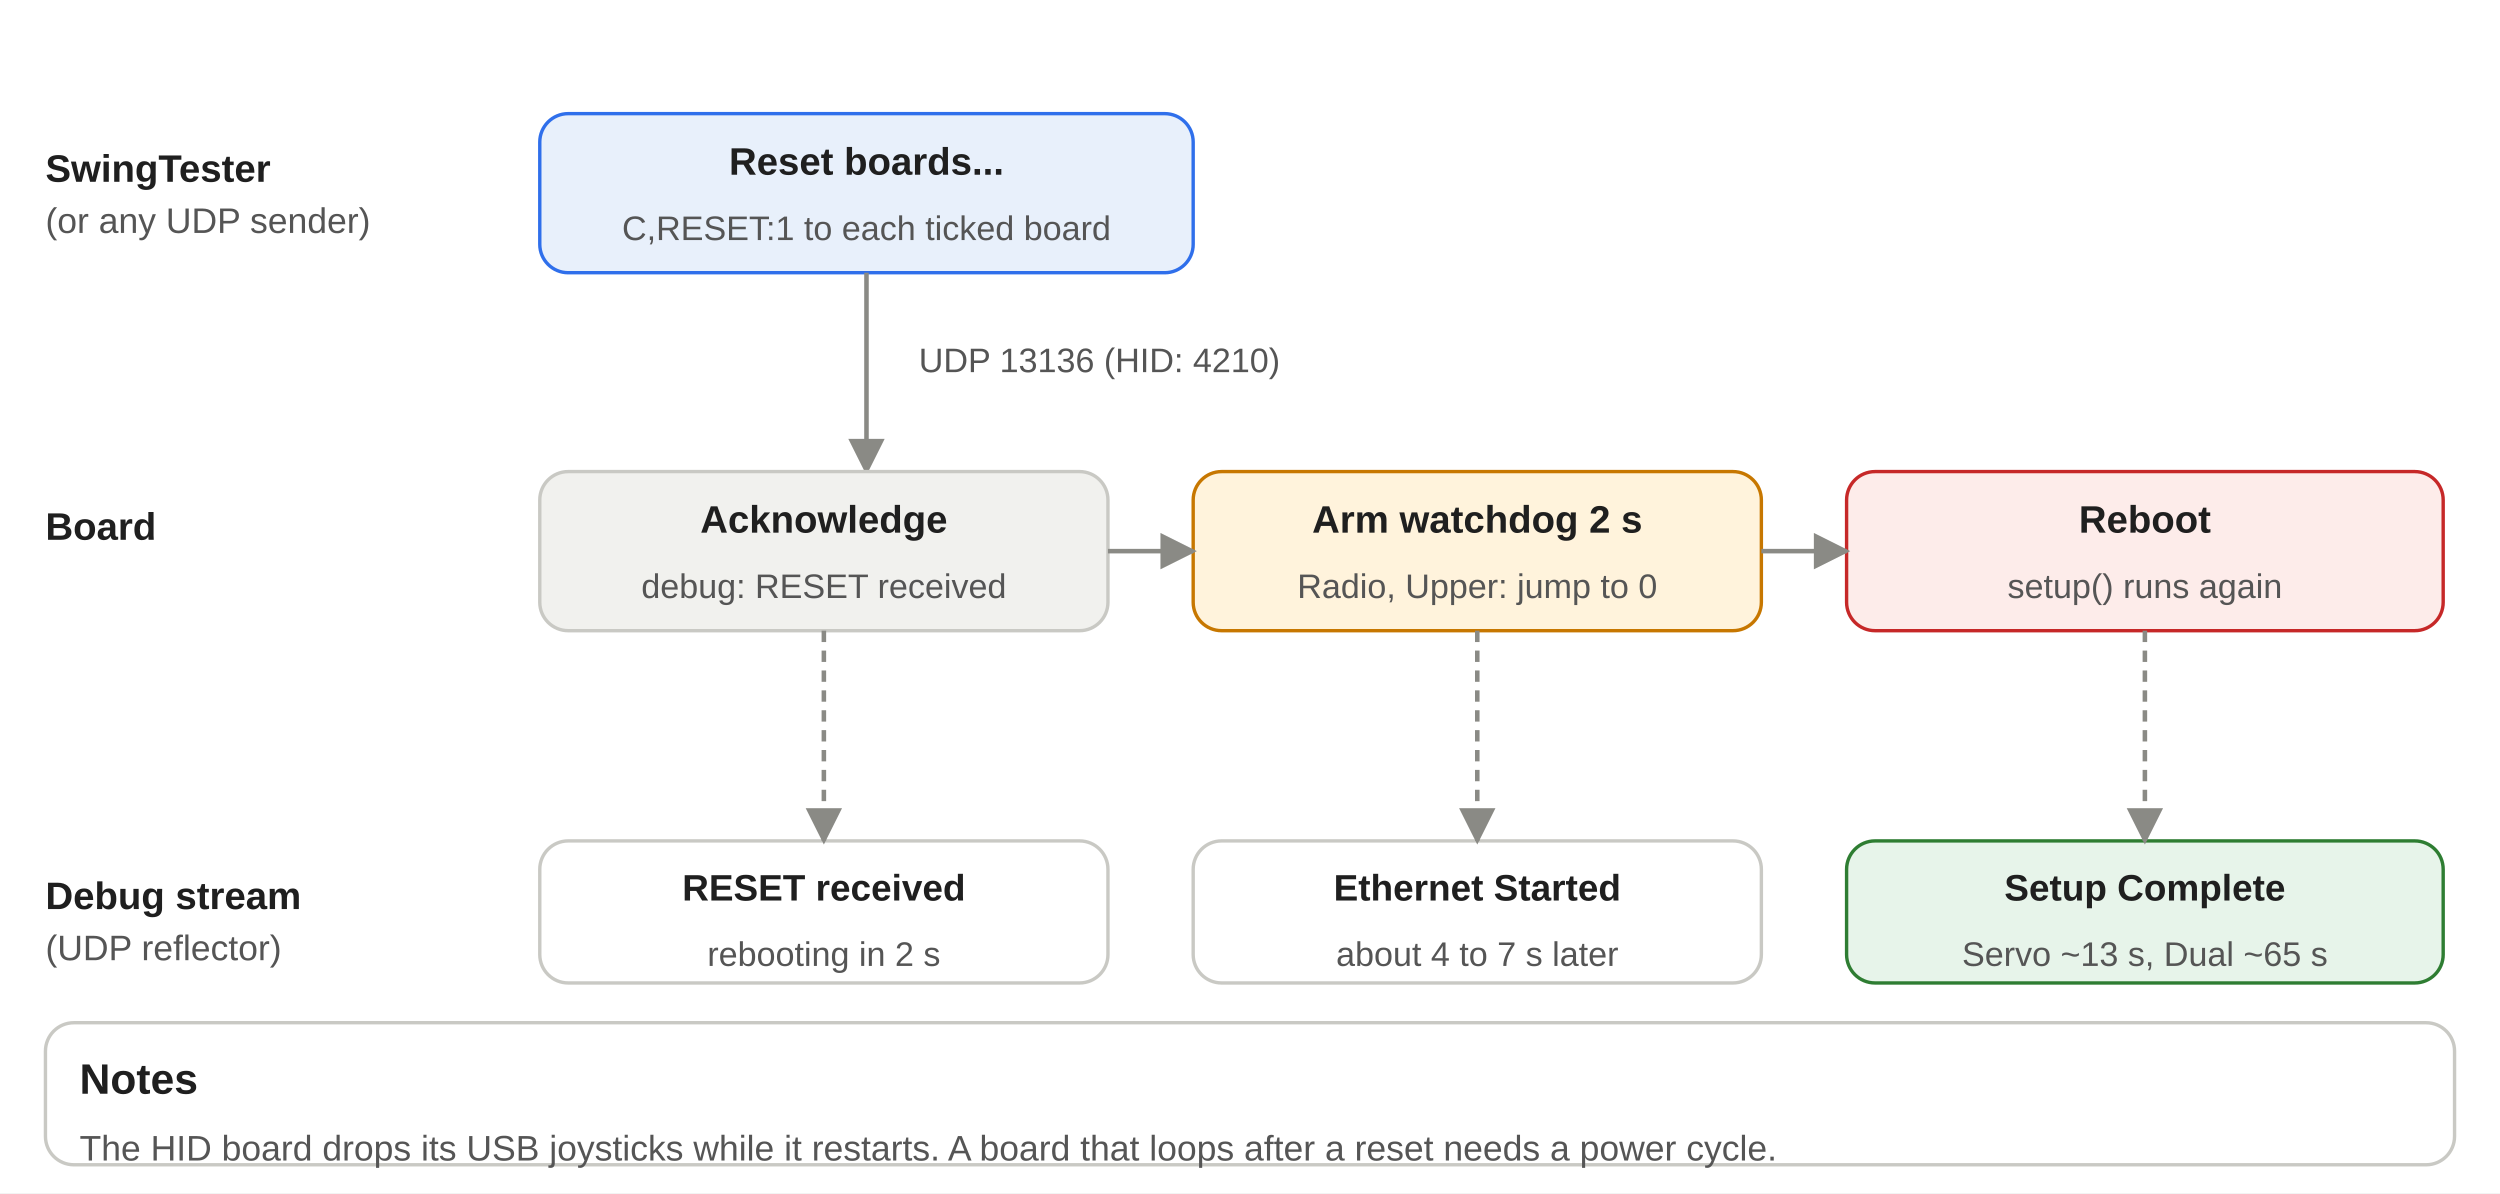
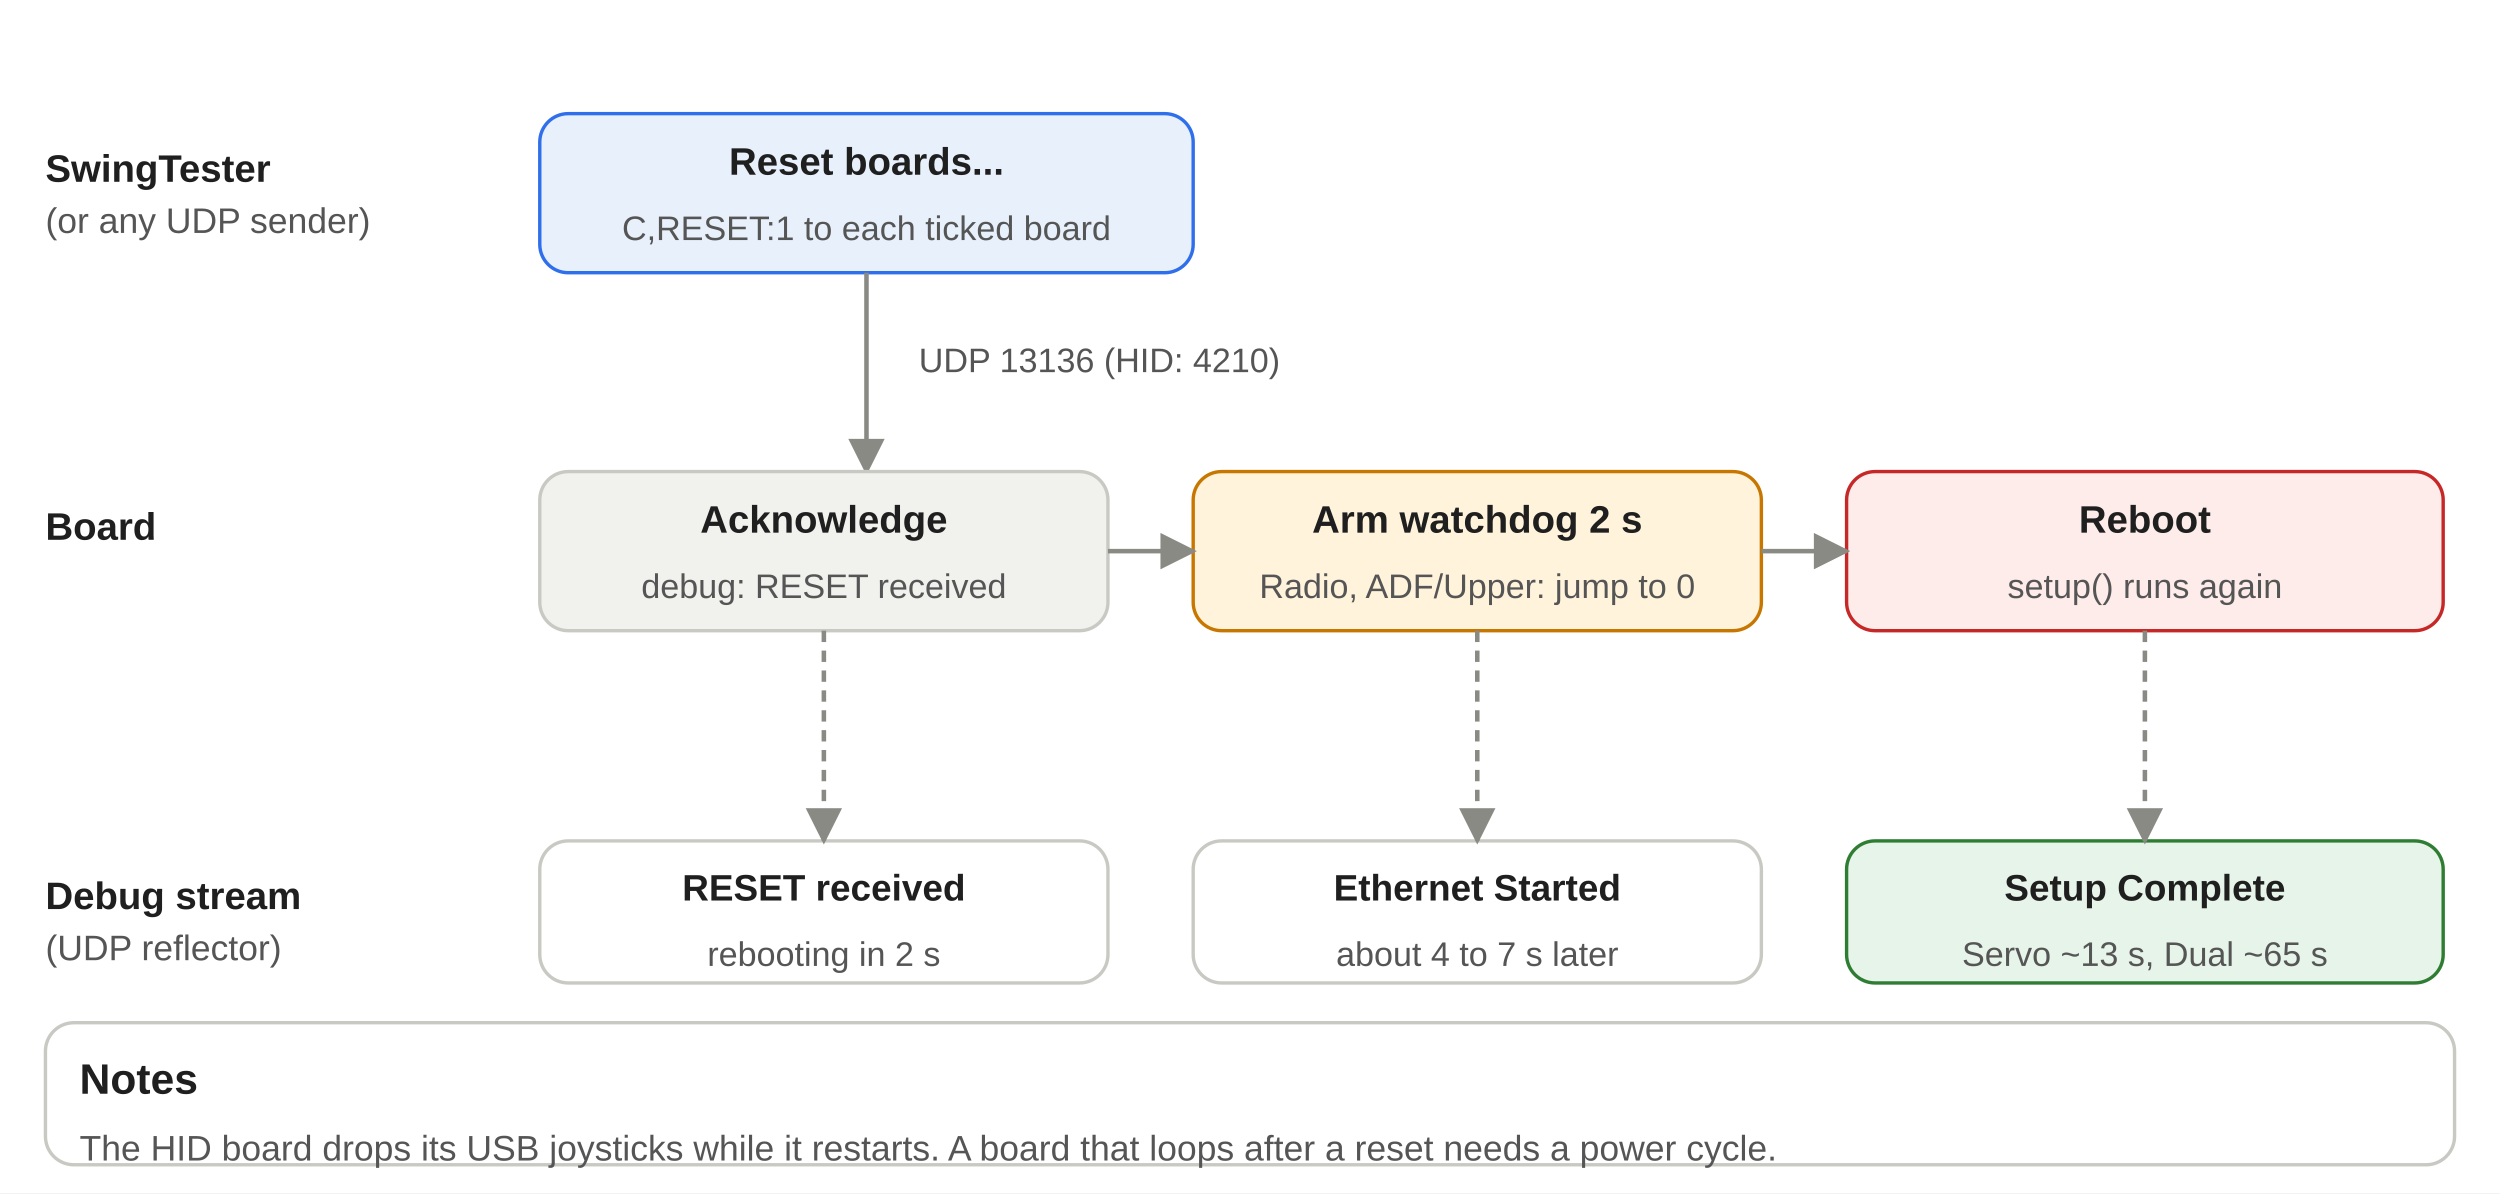
<svg xmlns="http://www.w3.org/2000/svg" width="880" height="420" viewBox="0 0 880 420">
  <rect width="880" height="420" fill="#FFFFFF" />
  <defs>
    <marker id="ah8A8A85" viewBox="0 0 10 10" refX="9" refY="5" markerWidth="8" markerHeight="8" orient="auto">
      <path d="M 0 0 L 10 5 L 0 10 z" fill="#8A8A85" />
    </marker>
    <marker id="ahs8A8A85" viewBox="0 0 10 10" refX="1" refY="5" markerWidth="8" markerHeight="8" orient="auto-start-reverse">
      <path d="M 0 0 L 10 5 L 0 10 z" fill="#8A8A85" />
    </marker>
  </defs>
  <text x="16.0" y="64.0" font-family="Liberation Sans, Arial, Helvetica, sans-serif" font-size="13.5" font-weight="700" fill="#1F1F1F" text-anchor="start">SwingTester</text>
  <text x="16.0" y="82.0" font-family="Liberation Sans, Arial, Helvetica, sans-serif" font-size="12.5" font-weight="400" fill="#555555" text-anchor="start">(or any UDP sender)</text>
  <text x="16.0" y="190.0" font-family="Liberation Sans, Arial, Helvetica, sans-serif" font-size="13.5" font-weight="700" fill="#1F1F1F" text-anchor="start">Board</text>
  <text x="16.0" y="320.0" font-family="Liberation Sans, Arial, Helvetica, sans-serif" font-size="13.5" font-weight="700" fill="#1F1F1F" text-anchor="start">Debug stream</text>
  <text x="16.0" y="338.0" font-family="Liberation Sans, Arial, Helvetica, sans-serif" font-size="12.5" font-weight="400" fill="#555555" text-anchor="start">(UDP reflector)</text>
  <rect x="190.0" y="40.0" width="230.0" height="56.0" rx="10" ry="10" fill="#E8F0FB" stroke="#2F6FEB" stroke-width="1.2" />
  <text x="305.0" y="61.5" font-family="Liberation Sans, Arial, Helvetica, sans-serif" font-size="13.5" font-weight="700" fill="#1F1F1F" text-anchor="middle">Reset boards...</text>
  <text x="305.0" y="84.5" font-family="Liberation Sans, Arial, Helvetica, sans-serif" font-size="12" font-weight="400" fill="#555555" text-anchor="middle">C,RESET:1 to each ticked board</text>
  <path d="M 305.0 96.0 L 305.0 166.0" fill="none" stroke="#8A8A85" stroke-width="1.6" marker-end="url(#ah8A8A85)" />
  <rect x="315.5" y="120.0" width="143.0" height="16.0" rx="3" ry="3" fill="#FFFFFF" stroke="#FFFFFF" stroke-width="0" />
  <text x="387.0" y="131.0" font-family="Liberation Sans, Arial, Helvetica, sans-serif" font-size="12" font-weight="400" fill="#555555" text-anchor="middle">UDP 13136 (HID: 4210)</text>
  <rect x="190.0" y="166.0" width="200.0" height="56.0" rx="10" ry="10" fill="#F1F1EE" stroke="#C9C9C4" stroke-width="1.2" />
  <text x="290.0" y="187.5" font-family="Liberation Sans, Arial, Helvetica, sans-serif" font-size="13.5" font-weight="700" fill="#1F1F1F" text-anchor="middle">Acknowledge</text>
  <text x="290.0" y="210.5" font-family="Liberation Sans, Arial, Helvetica, sans-serif" font-size="12" font-weight="400" fill="#555555" text-anchor="middle">debug: RESET received</text>
  <rect x="420.0" y="166.0" width="200.0" height="56.0" rx="10" ry="10" fill="#FFF3DC" stroke="#C77700" stroke-width="1.2" />
  <text x="520.0" y="187.5" font-family="Liberation Sans, Arial, Helvetica, sans-serif" font-size="13.5" font-weight="700" fill="#1F1F1F" text-anchor="middle">Arm watchdog 2 s</text>
-   <text x="520.0" y="210.5" font-family="Liberation Sans, Arial, Helvetica, sans-serif" font-size="12" font-weight="400" fill="#555555" text-anchor="middle">Radio, Upper: jump to 0</text>
+   <text x="520.0" y="210.5" font-family="Liberation Sans, Arial, Helvetica, sans-serif" font-size="12" font-weight="400" fill="#555555" text-anchor="middle">Radio, ADF/Upper: jump to 0</text>
  <rect x="650.0" y="166.0" width="210.0" height="56.0" rx="10" ry="10" fill="#FDECEA" stroke="#C62828" stroke-width="1.2" />
  <text x="755.0" y="187.5" font-family="Liberation Sans, Arial, Helvetica, sans-serif" font-size="13.5" font-weight="700" fill="#1F1F1F" text-anchor="middle">Reboot</text>
  <text x="755.0" y="210.5" font-family="Liberation Sans, Arial, Helvetica, sans-serif" font-size="12" font-weight="400" fill="#555555" text-anchor="middle">setup() runs again</text>
  <path d="M 390.0 194.0 L 420.0 194.0" fill="none" stroke="#8A8A85" stroke-width="1.6" marker-end="url(#ah8A8A85)" />
  <path d="M 620.0 194.0 L 650.0 194.0" fill="none" stroke="#8A8A85" stroke-width="1.6" marker-end="url(#ah8A8A85)" />
  <rect x="190.0" y="296.0" width="200.0" height="50.0" rx="10" ry="10" fill="#FFFFFF" stroke="#C9C9C4" stroke-width="1.2" />
  <text x="290.0" y="317.0" font-family="Liberation Sans, Arial, Helvetica, sans-serif" font-size="13" font-weight="700" fill="#1F1F1F" text-anchor="middle">RESET received</text>
  <text x="290.0" y="340.0" font-family="Liberation Sans, Arial, Helvetica, sans-serif" font-size="12" font-weight="400" fill="#555555" text-anchor="middle">rebooting in 2 s</text>
  <rect x="420.0" y="296.0" width="200.0" height="50.0" rx="10" ry="10" fill="#FFFFFF" stroke="#C9C9C4" stroke-width="1.2" />
  <text x="520.0" y="317.0" font-family="Liberation Sans, Arial, Helvetica, sans-serif" font-size="13" font-weight="700" fill="#1F1F1F" text-anchor="middle">Ethernet Started</text>
  <text x="520.0" y="340.0" font-family="Liberation Sans, Arial, Helvetica, sans-serif" font-size="12" font-weight="400" fill="#555555" text-anchor="middle">about 4 to 7 s later</text>
  <rect x="650.0" y="296.0" width="210.0" height="50.0" rx="10" ry="10" fill="#E7F4EA" stroke="#2E7D32" stroke-width="1.2" />
  <text x="755.0" y="317.0" font-family="Liberation Sans, Arial, Helvetica, sans-serif" font-size="13" font-weight="700" fill="#1F1F1F" text-anchor="middle">Setup Complete</text>
  <text x="755.0" y="340.0" font-family="Liberation Sans, Arial, Helvetica, sans-serif" font-size="12" font-weight="400" fill="#555555" text-anchor="middle">Servo ~13 s, Dual ~65 s</text>
  <path d="M 290.0 222.0 L 290.0 296.0" fill="none" stroke="#8A8A85" stroke-width="1.6" stroke-dasharray="4 3" marker-end="url(#ah8A8A85)" />
  <path d="M 520.0 222.0 L 520.0 296.0" fill="none" stroke="#8A8A85" stroke-width="1.6" stroke-dasharray="4 3" marker-end="url(#ah8A8A85)" />
  <path d="M 755.0 222.0 L 755.0 296.0" fill="none" stroke="#8A8A85" stroke-width="1.6" stroke-dasharray="4 3" marker-end="url(#ah8A8A85)" />
  <rect x="16.0" y="360.0" width="848.0" height="50.0" rx="10" ry="10" fill="#FFFFFF" stroke="#C9C9C4" stroke-width="1.2" />
  <text x="28.0" y="385.0" font-family="Liberation Sans, Arial, Helvetica, sans-serif" font-size="15" font-weight="700" fill="#1F1F1F" text-anchor="start">Notes</text>
  <text x="28.0" y="408.5" font-family="Liberation Sans, Arial, Helvetica, sans-serif" font-size="12.5" font-weight="400" fill="#555555" text-anchor="start">The HID board drops its USB joysticks while it restarts. A board that loops after a reset needs a power cycle.</text>
</svg>
